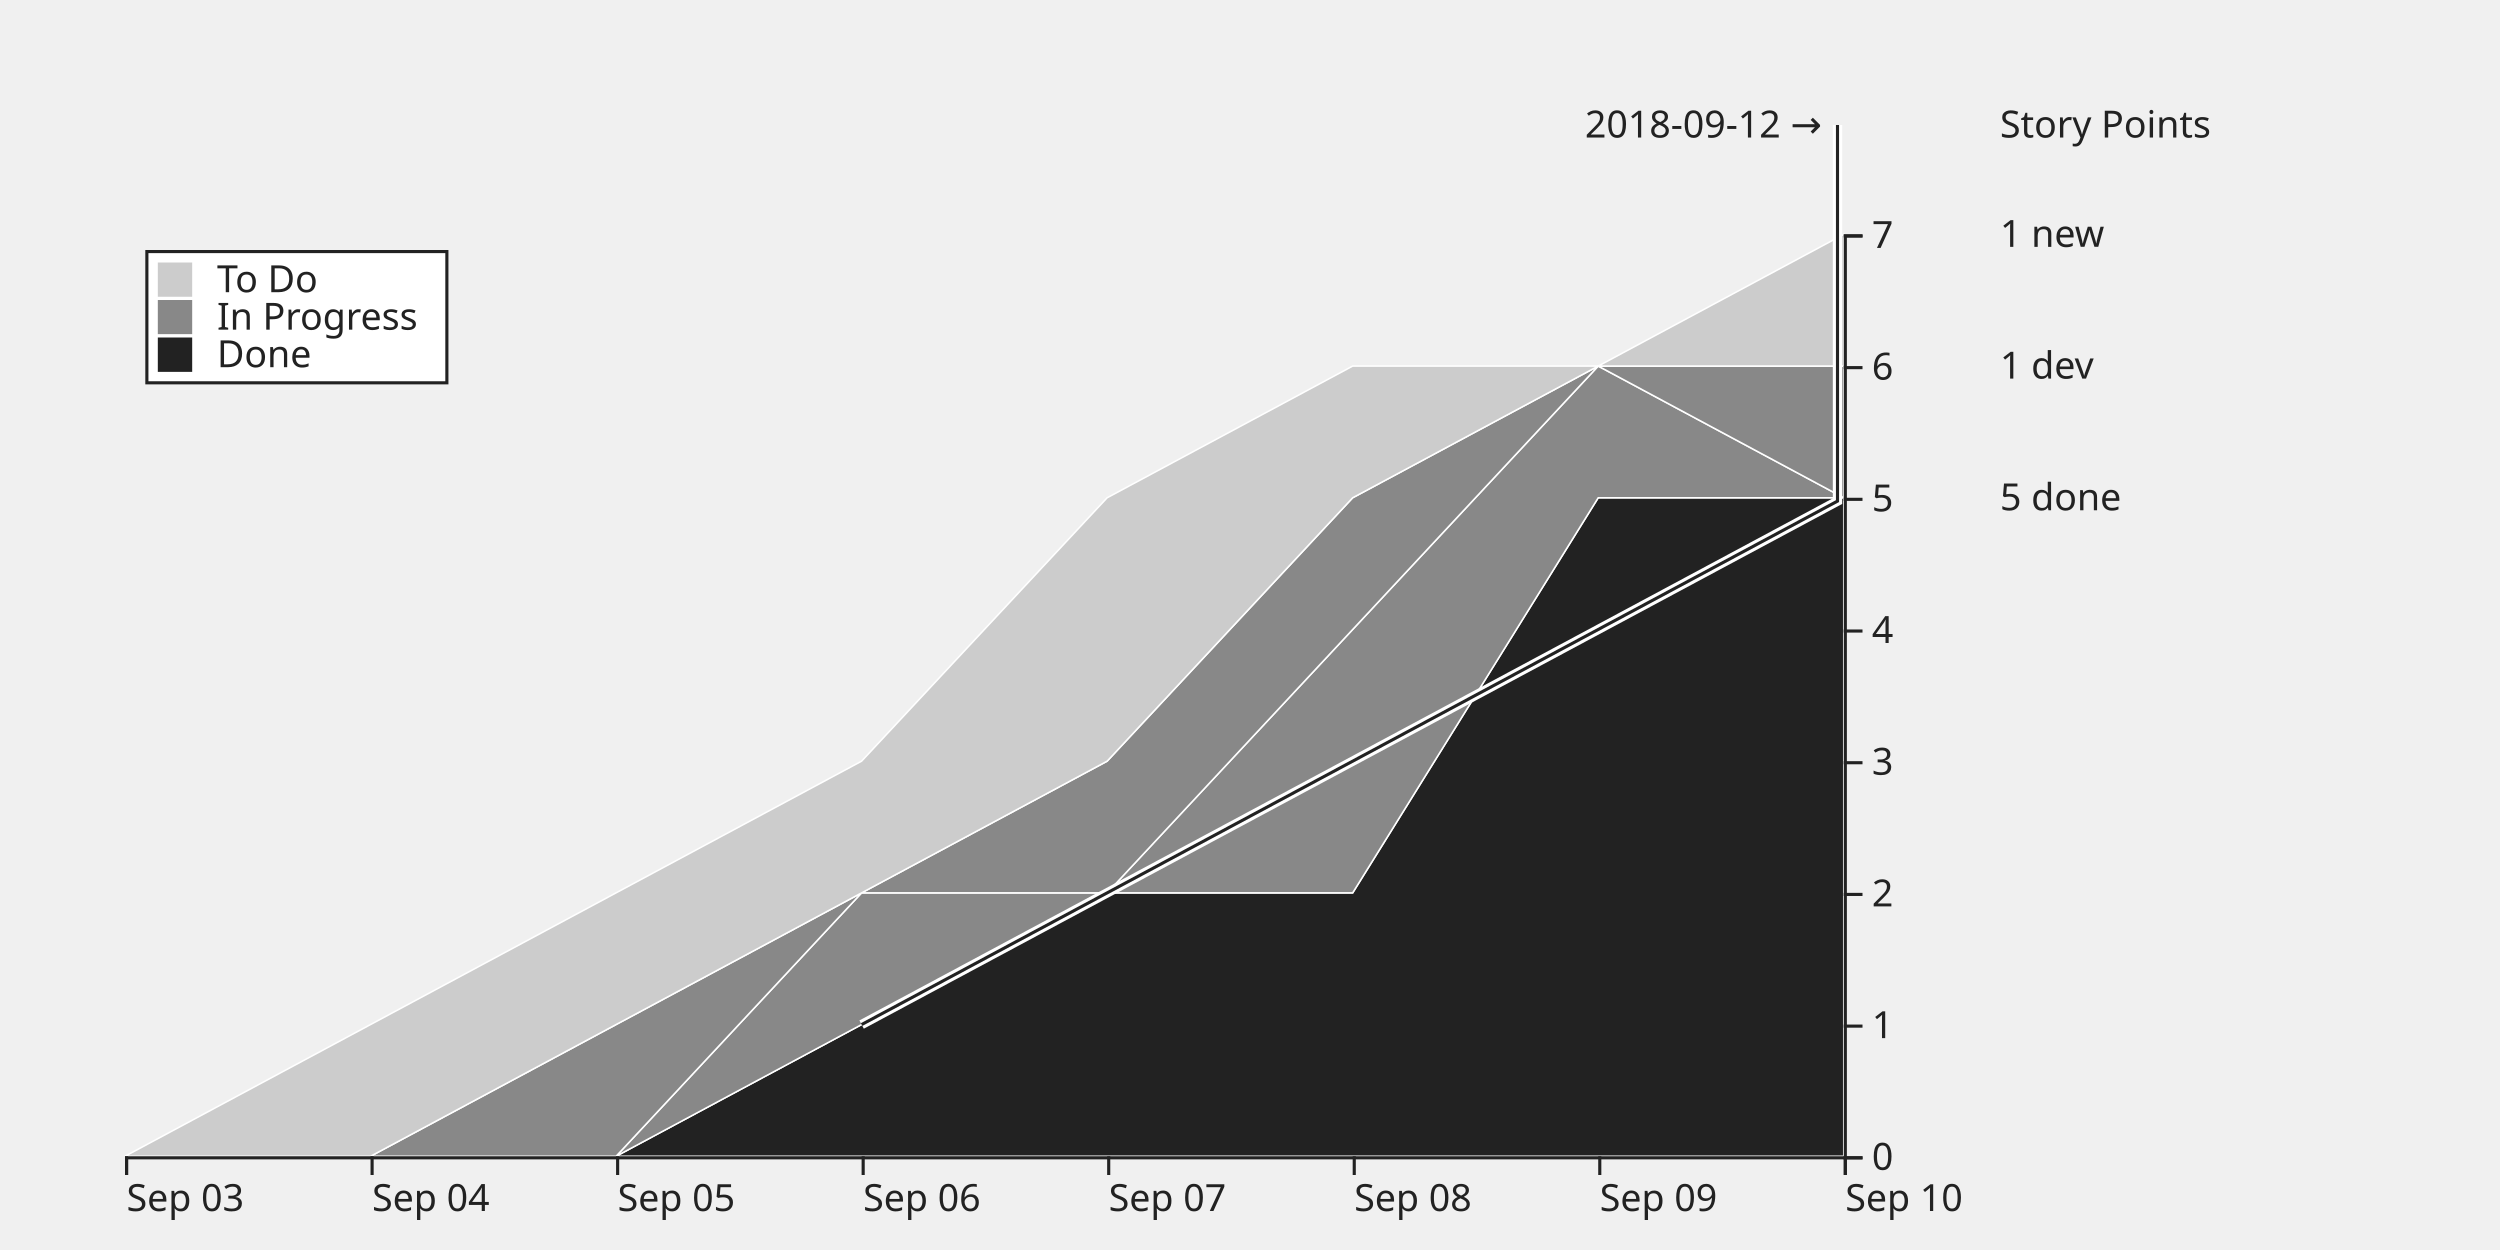
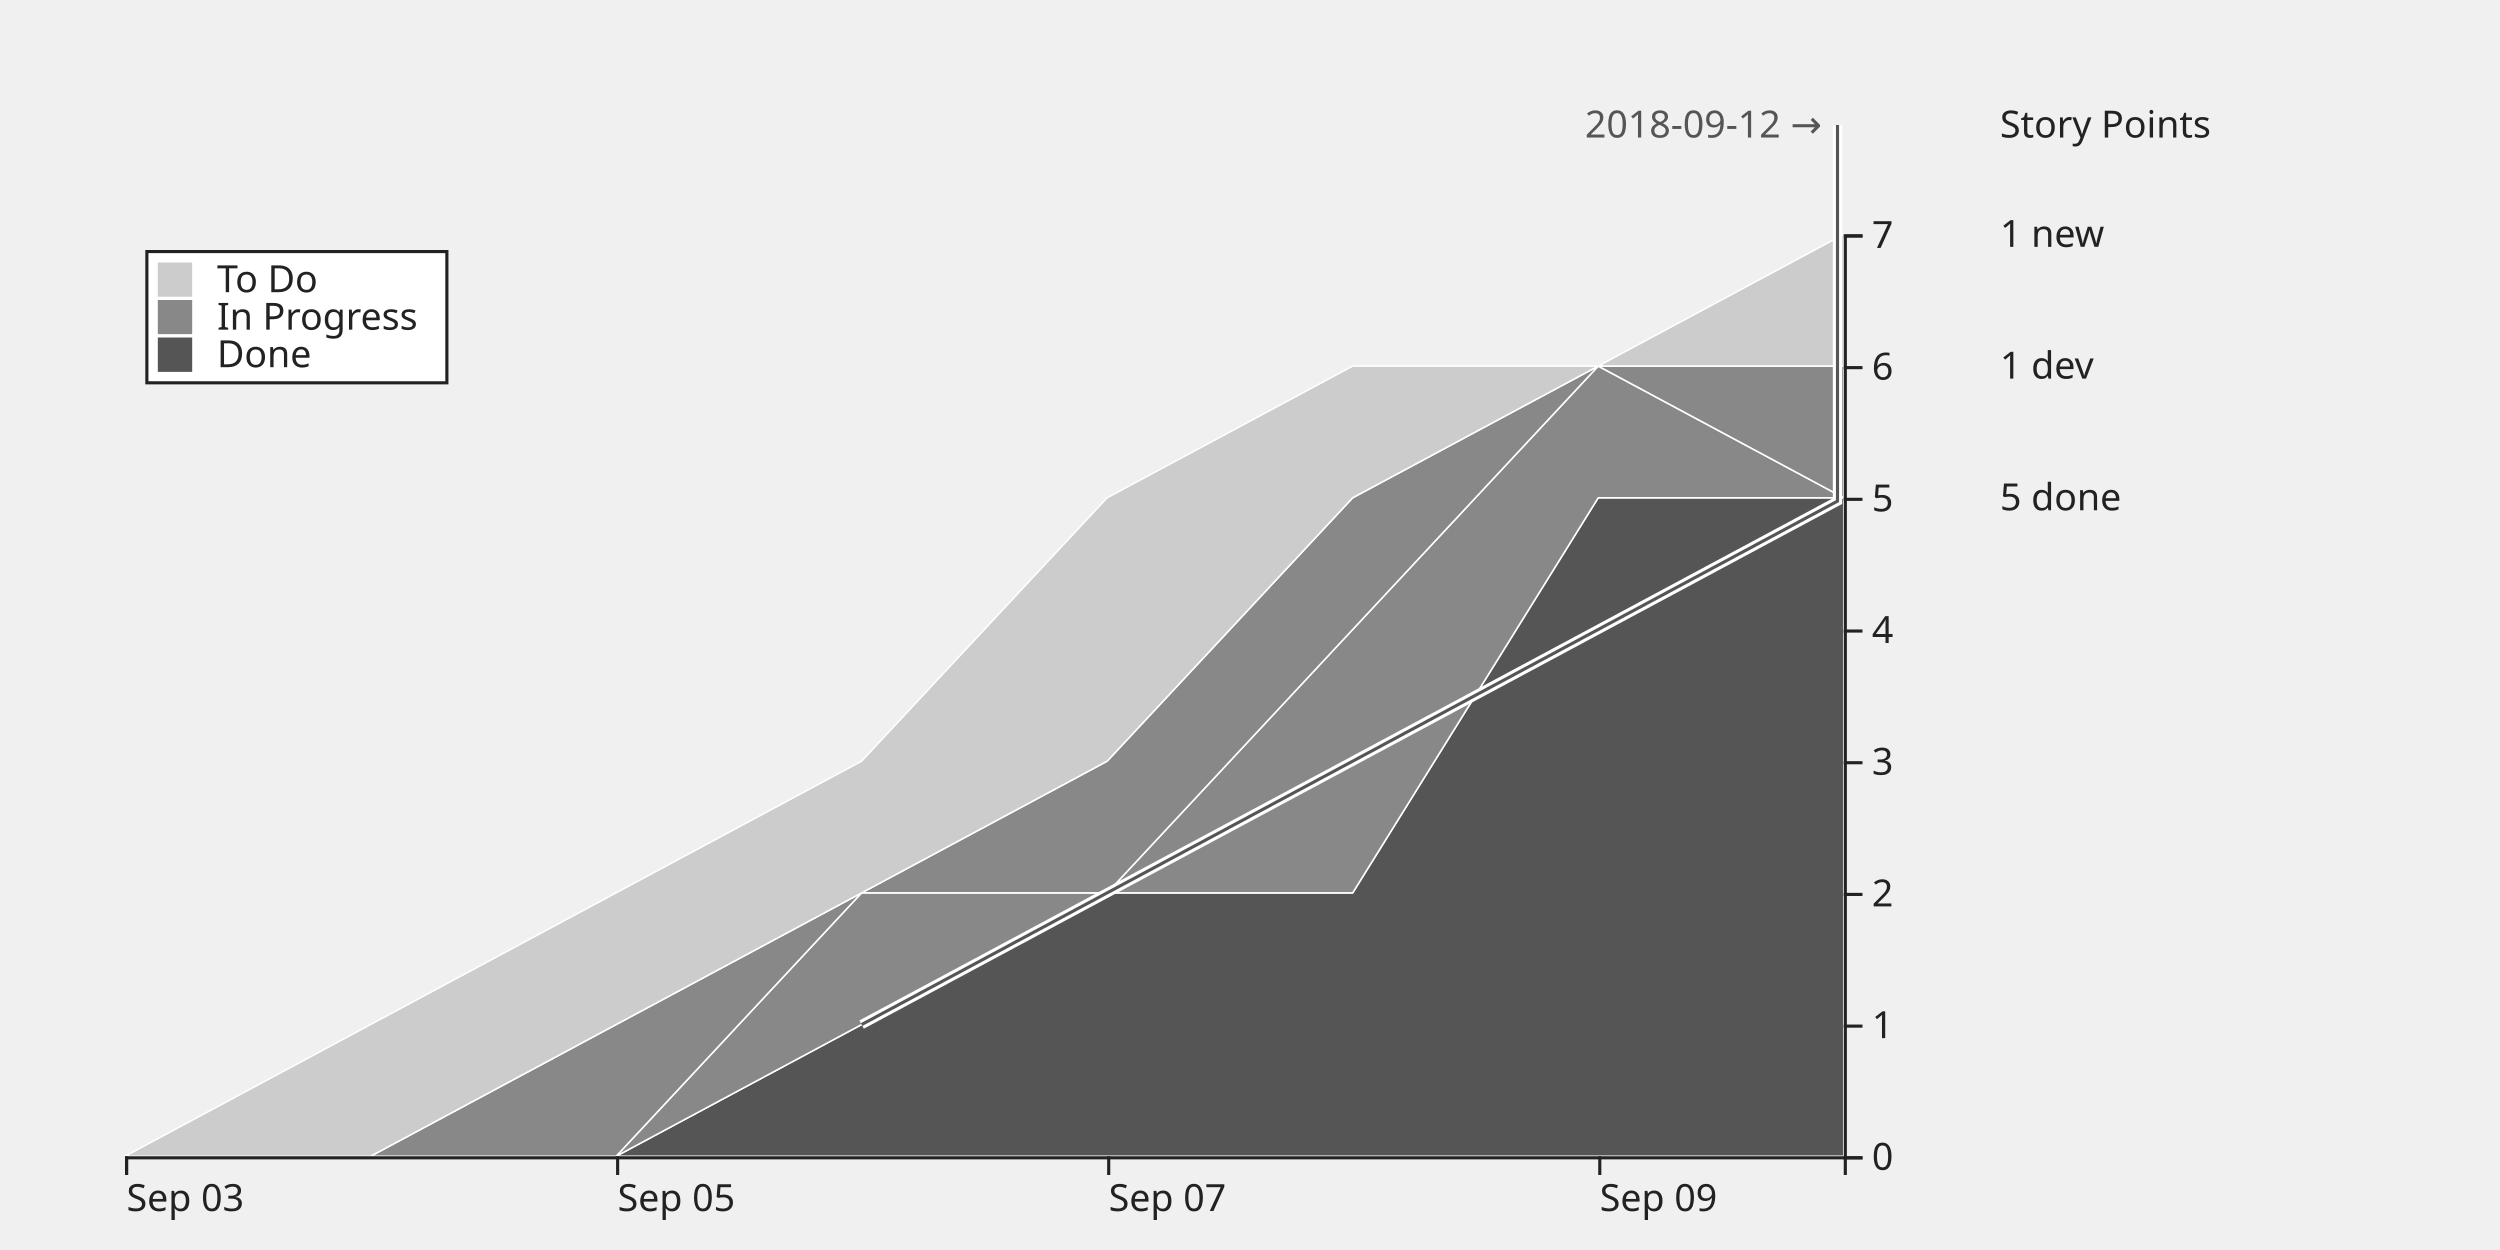
<svg xmlns="http://www.w3.org/2000/svg" width="800" height="400">
  <g transform="translate(40,75)">
    <g class="layer">
-       <path class="area" style="fill: #222; stroke: #fff; stroke-width: .5;" d="M0,295L78.571,295L157.143,295L235.714,252.857L314.286,210.714L392.857,210.714L471.429,84.286L550,84.286L550,295L471.429,295L392.857,295L314.286,295L235.714,295L157.143,295L78.571,295L0,295Z" />
+       <path class="area" style="fill: #555; stroke: #fff; stroke-width: .5;" d="M0,295L78.571,295L157.143,295L235.714,252.857L314.286,210.714L392.857,210.714L471.429,84.286L550,84.286L550,295L471.429,295L392.857,295L314.286,295L235.714,295L157.143,295L78.571,295L0,295Z" />
      <text x="600" y="84.286" dy="4px" font-size="12px" font-family="sans-serif" style="text-anchor: start; fill: #222;">5 done</text>
    </g>
    <g class="layer">
      <path class="area" style="fill: #888; stroke: #fff; stroke-width: .5;" d="M0,295L78.571,295L157.143,295L235.714,210.714L314.286,210.714L392.857,126.429L471.429,42.143L550,84.286L550,84.286L471.429,84.286L392.857,210.714L314.286,210.714L235.714,252.857L157.143,295L78.571,295L0,295Z" />
    </g>
    <g class="layer">
      <path class="area" style="fill: #888; stroke: #fff; stroke-width: .5;" d="M0,295L78.571,295L157.143,252.857L235.714,210.714L314.286,168.571L392.857,84.286L471.429,42.143L550,42.143L550,84.286L471.429,42.143L392.857,126.429L314.286,210.714L235.714,210.714L157.143,295L78.571,295L0,295Z" />
      <text x="600" y="42.143" dy="4px" font-size="12px" font-family="sans-serif" style="text-anchor: start; fill: #222;">1 dev</text>
    </g>
    <g class="layer">
      <path class="area" style="fill: #ccc; stroke: #fff; stroke-width: .5;" d="M0,295L78.571,252.857L157.143,210.714L235.714,168.571L314.286,84.286L392.857,42.143L471.429,42.143L550,0L550,42.143L471.429,42.143L392.857,84.286L314.286,168.571L235.714,210.714L157.143,252.857L78.571,295L0,295Z" />
      <text x="600" y="0" dy="4px" font-size="12px" font-family="sans-serif" style="text-anchor: start; fill: #222;">1 new</text>
    </g>
    <path d="M235.714,252.857L548,85.358L548,-35" fill="none" style="stroke-width: 3; stroke: #fff;" />
-     <path d="M235.714,252.857L548,85.358L548,-35" fill="none" style="stroke-width: 1; stroke: #222;" />
-     <text x="543" y="-35" dy="4px" font-size="12" font-family="sans-serif" style="text-anchor: end; fill: #222;">2018-09-12 →</text>
+     <path d="M235.714,252.857L548,85.358L548,-35" fill="none" style="stroke-width: 1; stroke: #555;" />
+     <text x="543" y="-35" dy="4px" font-size="12" font-family="sans-serif" style="text-anchor: end; fill: #555;">2018-09-12 →</text>
    <g transform="translate(0,295)" fill="none" font-size="10" font-family="sans-serif" text-anchor="middle">
      <path class="domain" stroke="currentColor" d="M0.5,6V0.5H550.5V6" style="stroke: #222;" />
      <g class="tick" opacity="1" transform="translate(0.5,0)">
        <line stroke="currentColor" y2="6" style="stroke: #222;" />
        <text fill="currentColor" y="9" dy="0.71em" style="fill: #222; text-anchor: start;" font-size="12px" font-family="sans-serif">Sep 03</text>
      </g>
-       <g class="tick" opacity="1" transform="translate(79.07143,0)">
-         <line stroke="currentColor" y2="6" style="stroke: #222;" />
-         <text fill="currentColor" y="9" dy="0.71em" style="fill: #222; text-anchor: start;" font-size="12px" font-family="sans-serif">Sep 04</text>
-       </g>
      <g class="tick" opacity="1" transform="translate(157.6429,0)">
        <line stroke="currentColor" y2="6" style="stroke: #222;" />
        <text fill="currentColor" y="9" dy="0.71em" style="fill: #222; text-anchor: start;" font-size="12px" font-family="sans-serif">Sep 05</text>
-       </g>
-       <g class="tick" opacity="1" transform="translate(236.2143,0)">
-         <line stroke="currentColor" y2="6" style="stroke: #222;" />
-         <text fill="currentColor" y="9" dy="0.71em" style="fill: #222; text-anchor: start;" font-size="12px" font-family="sans-serif">Sep 06</text>
      </g>
      <g class="tick" opacity="1" transform="translate(314.7857,0)">
        <line stroke="currentColor" y2="6" style="stroke: #222;" />
        <text fill="currentColor" y="9" dy="0.71em" style="fill: #222; text-anchor: start;" font-size="12px" font-family="sans-serif">Sep 07</text>
      </g>
-       <g class="tick" opacity="1" transform="translate(393.3571,0)">
-         <line stroke="currentColor" y2="6" style="stroke: #222;" />
-         <text fill="currentColor" y="9" dy="0.71em" style="fill: #222; text-anchor: start;" font-size="12px" font-family="sans-serif">Sep 08</text>
-       </g>
      <g class="tick" opacity="1" transform="translate(471.9286,0)">
        <line stroke="currentColor" y2="6" style="stroke: #222;" />
        <text fill="currentColor" y="9" dy="0.71em" style="fill: #222; text-anchor: start;" font-size="12px" font-family="sans-serif">Sep 09</text>
-       </g>
-       <g class="tick" opacity="1" transform="translate(550.5,0)">
-         <line stroke="currentColor" y2="6" style="stroke: #222;" />
-         <text fill="currentColor" y="9" dy="0.71em" style="fill: #222; text-anchor: start;" font-size="12px" font-family="sans-serif">Sep 10</text>
      </g>
    </g>
    <g transform="translate(550 ,0)" fill="none" font-size="10" font-family="sans-serif" text-anchor="start">
      <path class="domain" stroke="currentColor" d="M6,295.5H0.5V0.5H6" style="stroke: #222;" />
      <g class="tick" opacity="1" transform="translate(0,295.5)">
        <line stroke="currentColor" x2="6" style="stroke: #222;" />
        <text fill="currentColor" x="9" dy="0.32em" style="fill: #222;" text-anchor="start" font-size="12px" font-family="sans-serif">0</text>
      </g>
      <g class="tick" opacity="1" transform="translate(0,253.3571)">
        <line stroke="currentColor" x2="6" style="stroke: #222;" />
        <text fill="currentColor" x="9" dy="0.32em" style="fill: #222;" text-anchor="start" font-size="12px" font-family="sans-serif">1</text>
      </g>
      <g class="tick" opacity="1" transform="translate(0,211.2143)">
        <line stroke="currentColor" x2="6" style="stroke: #222;" />
        <text fill="currentColor" x="9" dy="0.32em" style="fill: #222;" text-anchor="start" font-size="12px" font-family="sans-serif">2</text>
      </g>
      <g class="tick" opacity="1" transform="translate(0,169.0714)">
        <line stroke="currentColor" x2="6" style="stroke: #222;" />
        <text fill="currentColor" x="9" dy="0.32em" style="fill: #222;" text-anchor="start" font-size="12px" font-family="sans-serif">3</text>
      </g>
      <g class="tick" opacity="1" transform="translate(0,126.9286)">
        <line stroke="currentColor" x2="6" style="stroke: #222;" />
        <text fill="currentColor" x="9" dy="0.32em" style="fill: #222;" text-anchor="start" font-size="12px" font-family="sans-serif">4</text>
      </g>
      <g class="tick" opacity="1" transform="translate(0,84.78571)">
        <line stroke="currentColor" x2="6" style="stroke: #222;" />
        <text fill="currentColor" x="9" dy="0.32em" style="fill: #222;" text-anchor="start" font-size="12px" font-family="sans-serif">5</text>
      </g>
      <g class="tick" opacity="1" transform="translate(0,42.64286)">
        <line stroke="currentColor" x2="6" style="stroke: #222;" />
        <text fill="currentColor" x="9" dy="0.32em" style="fill: #222;" text-anchor="start" font-size="12px" font-family="sans-serif">6</text>
      </g>
      <g class="tick" opacity="1" transform="translate(0,0.5)">
        <line stroke="currentColor" x2="6" style="stroke: #222;" />
        <text fill="currentColor" x="9" dy="0.32em" style="fill: #222;" text-anchor="start" font-size="12px" font-family="sans-serif">7</text>
      </g>
    </g>
    <rect x="7" y="5.5" width="96" height="42" style="fill: #fff; stroke: #222;" />
    <rect x="10" y="8.5" width="12" height="12" style="fill: #ccc; stroke: #fff;" />
    <text x="29.44" y="14.5" dy="4px" font-size="12px" font-family="sans-serif" style="text-anchor: start; fill: #222;">To Do</text>
    <rect x="10" y="20.5" width="12" height="12" style="fill: #888; stroke: #fff;" />
    <text x="29.44" y="26.5" dy="4px" font-size="12px" font-family="sans-serif" style="text-anchor: start; fill: #222;">In Progress</text>
-     <rect x="10" y="32.5" width="12" height="12" style="fill: #222; stroke: #fff;" />
+     <rect x="10" y="32.5" width="12" height="12" style="fill: #555; stroke: #fff;" />
    <text x="29.44" y="38.5" dy="4px" font-size="12px" font-family="sans-serif" style="text-anchor: start; fill: #222;">Done</text>
    <text x="600" y="-35" dy="4px" font-size="12px" font-family="sans-serif" style="text-anchor: start; fill: #222;">Story Points</text>
    <rect fill="#fff" stroke="#222" class="focus-item" width="12" height="12" style="display: none;" />
    <text dy="4px" font-size="12px" font-family="sans-serif" style="text-anchor: start; fill: #222; display: none;" />
    <text dy="4px" font-size="12px" font-family="sans-serif" style="text-anchor: start; fill: #222; display: none;" />
    <text dy="4px" font-size="12px" font-family="sans-serif" style="text-anchor: start; fill: #222; display: none;" />
    <text dy="4px" font-size="12px" font-family="sans-serif" style="text-anchor: start; fill: #222; display: none;" />
    <text dy="4px" font-size="12px" font-family="sans-serif" style="text-anchor: start; fill: #222; display: none;" />
    <text dy="4px" font-size="12px" font-family="sans-serif" style="text-anchor: start; fill: #222; display: none;" />
    <text dy="4px" font-size="12px" font-family="sans-serif" style="text-anchor: start; fill: #222; display: none;" />
    <text dy="4px" font-size="12px" font-family="sans-serif" style="text-anchor: start; fill: #222; display: none;" />
    <text dy="4px" font-size="12px" font-family="sans-serif" style="text-anchor: start; fill: #222; display: none;" />
    <text dy="4px" font-size="12px" font-family="sans-serif" style="text-anchor: start; fill: #222; display: none;" />
    <text dy="4px" font-size="12px" font-family="sans-serif" style="text-anchor: start; fill: #222; display: none;" />
    <text dy="4px" font-size="12px" font-family="sans-serif" style="text-anchor: start; fill: #222; display: none;" />
    <text dy="4px" font-size="12px" font-family="sans-serif" style="text-anchor: start; fill: #222; display: none;" />
    <text dy="4px" font-size="12px" font-family="sans-serif" style="text-anchor: start; fill: #222; display: none;" />
    <text dy="4px" font-size="12px" font-family="sans-serif" style="text-anchor: start; fill: #222; display: none;" />
    <text dy="4px" font-size="12px" font-family="sans-serif" style="text-anchor: start; fill: #222; display: none;" />
    <text dy="4px" font-size="12px" font-family="sans-serif" style="text-anchor: start; fill: #222; display: none;" />
    <text dy="4px" font-size="12px" font-family="sans-serif" style="text-anchor: start; fill: #222; display: none;" />
    <text dy="4px" font-size="12px" font-family="sans-serif" style="text-anchor: start; fill: #222; display: none;" />
    <text dy="4px" font-size="12px" font-family="sans-serif" style="text-anchor: start; fill: #222; display: none;" />
    <text dy="4px" font-size="12px" font-family="sans-serif" style="text-anchor: start; fill: #222; display: none;" />
    <text dy="4px" font-size="12px" font-family="sans-serif" style="text-anchor: start; fill: #222; display: none;" />
    <text dy="4px" font-size="12px" font-family="sans-serif" style="text-anchor: start; fill: #222; display: none;" />
    <text dy="4px" font-size="12px" font-family="sans-serif" style="text-anchor: start; fill: #222; display: none;" />
    <text dy="4px" font-size="12px" font-family="sans-serif" style="text-anchor: start; fill: #222; display: none;" />
    <text dy="4px" font-size="12px" font-family="sans-serif" style="text-anchor: start; fill: #222; display: none;" />
    <text dy="4px" font-size="12px" font-family="sans-serif" style="text-anchor: start; fill: #222; display: none;" />
    <text dy="4px" font-size="12px" font-family="sans-serif" style="text-anchor: start; fill: #222; display: none;" />
    <text dy="4px" font-size="12px" font-family="sans-serif" style="text-anchor: start; fill: #222; display: none;" />
    <text dy="4px" font-size="12px" font-family="sans-serif" style="text-anchor: start; fill: #222; display: none;" />
    <text dy="4px" font-size="12px" font-family="sans-serif" style="text-anchor: start; fill: #222; display: none;" />
    <text dy="4px" font-size="12px" font-family="sans-serif" style="text-anchor: start; fill: #222; display: none;" />
    <text dy="4px" font-size="12px" font-family="sans-serif" style="text-anchor: start; fill: #222; display: none;" />
    <text dy="4px" font-size="12px" font-family="sans-serif" style="text-anchor: start; fill: #222; display: none;" />
    <text dy="4px" font-size="12px" font-family="sans-serif" style="text-anchor: start; fill: #222; display: none;" />
    <text dy="4px" font-size="12px" font-family="sans-serif" style="text-anchor: start; fill: #222; display: none;" />
    <text dy="4px" font-size="12px" font-family="sans-serif" style="text-anchor: start; fill: #222; display: none;" />
    <text dy="4px" font-size="12px" font-family="sans-serif" style="text-anchor: start; fill: #222; display: none;" />
    <text dy="4px" font-size="12px" font-family="sans-serif" style="text-anchor: start; fill: #222; display: none;" />
    <text dy="4px" font-size="12px" font-family="sans-serif" style="text-anchor: start; fill: #222; display: none;" />
    <line style="display: none; stroke-width: 3; stroke: #fff;" />
    <line style="display: none; stroke-width: 1; stroke: #222;" />
    <rect width="760" height="295" fill="transparent" />
  </g>
</svg>
